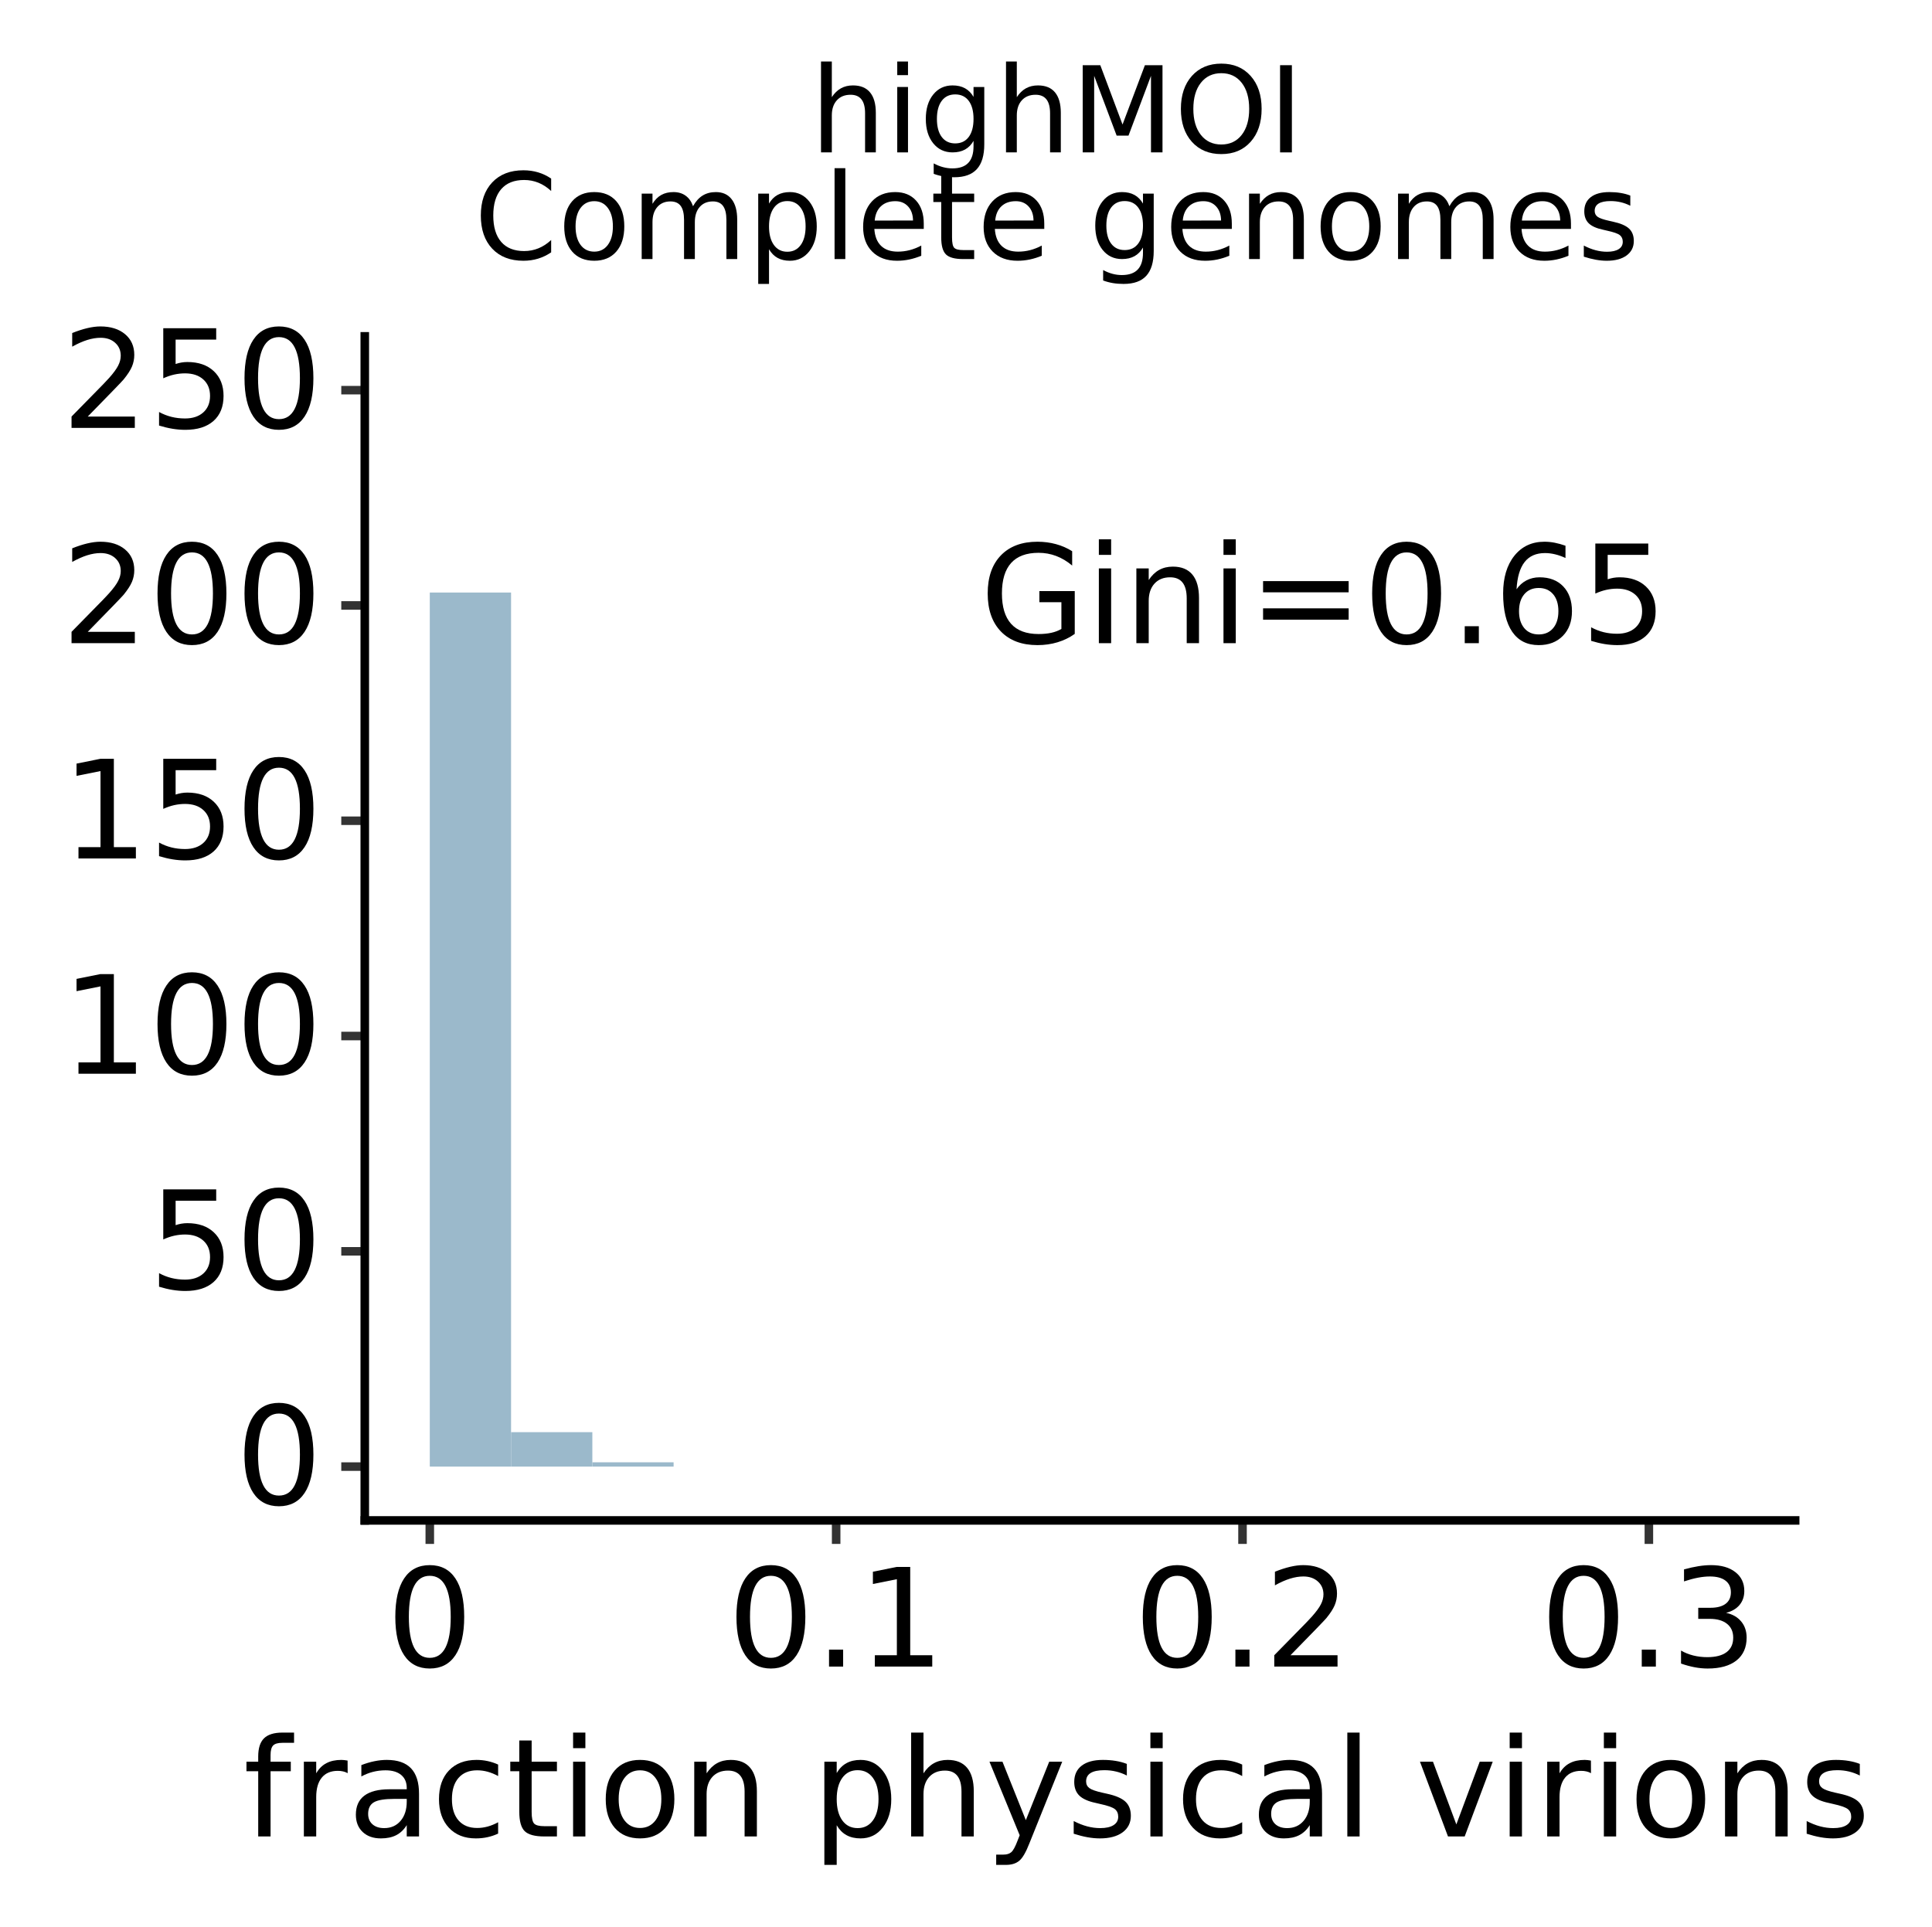
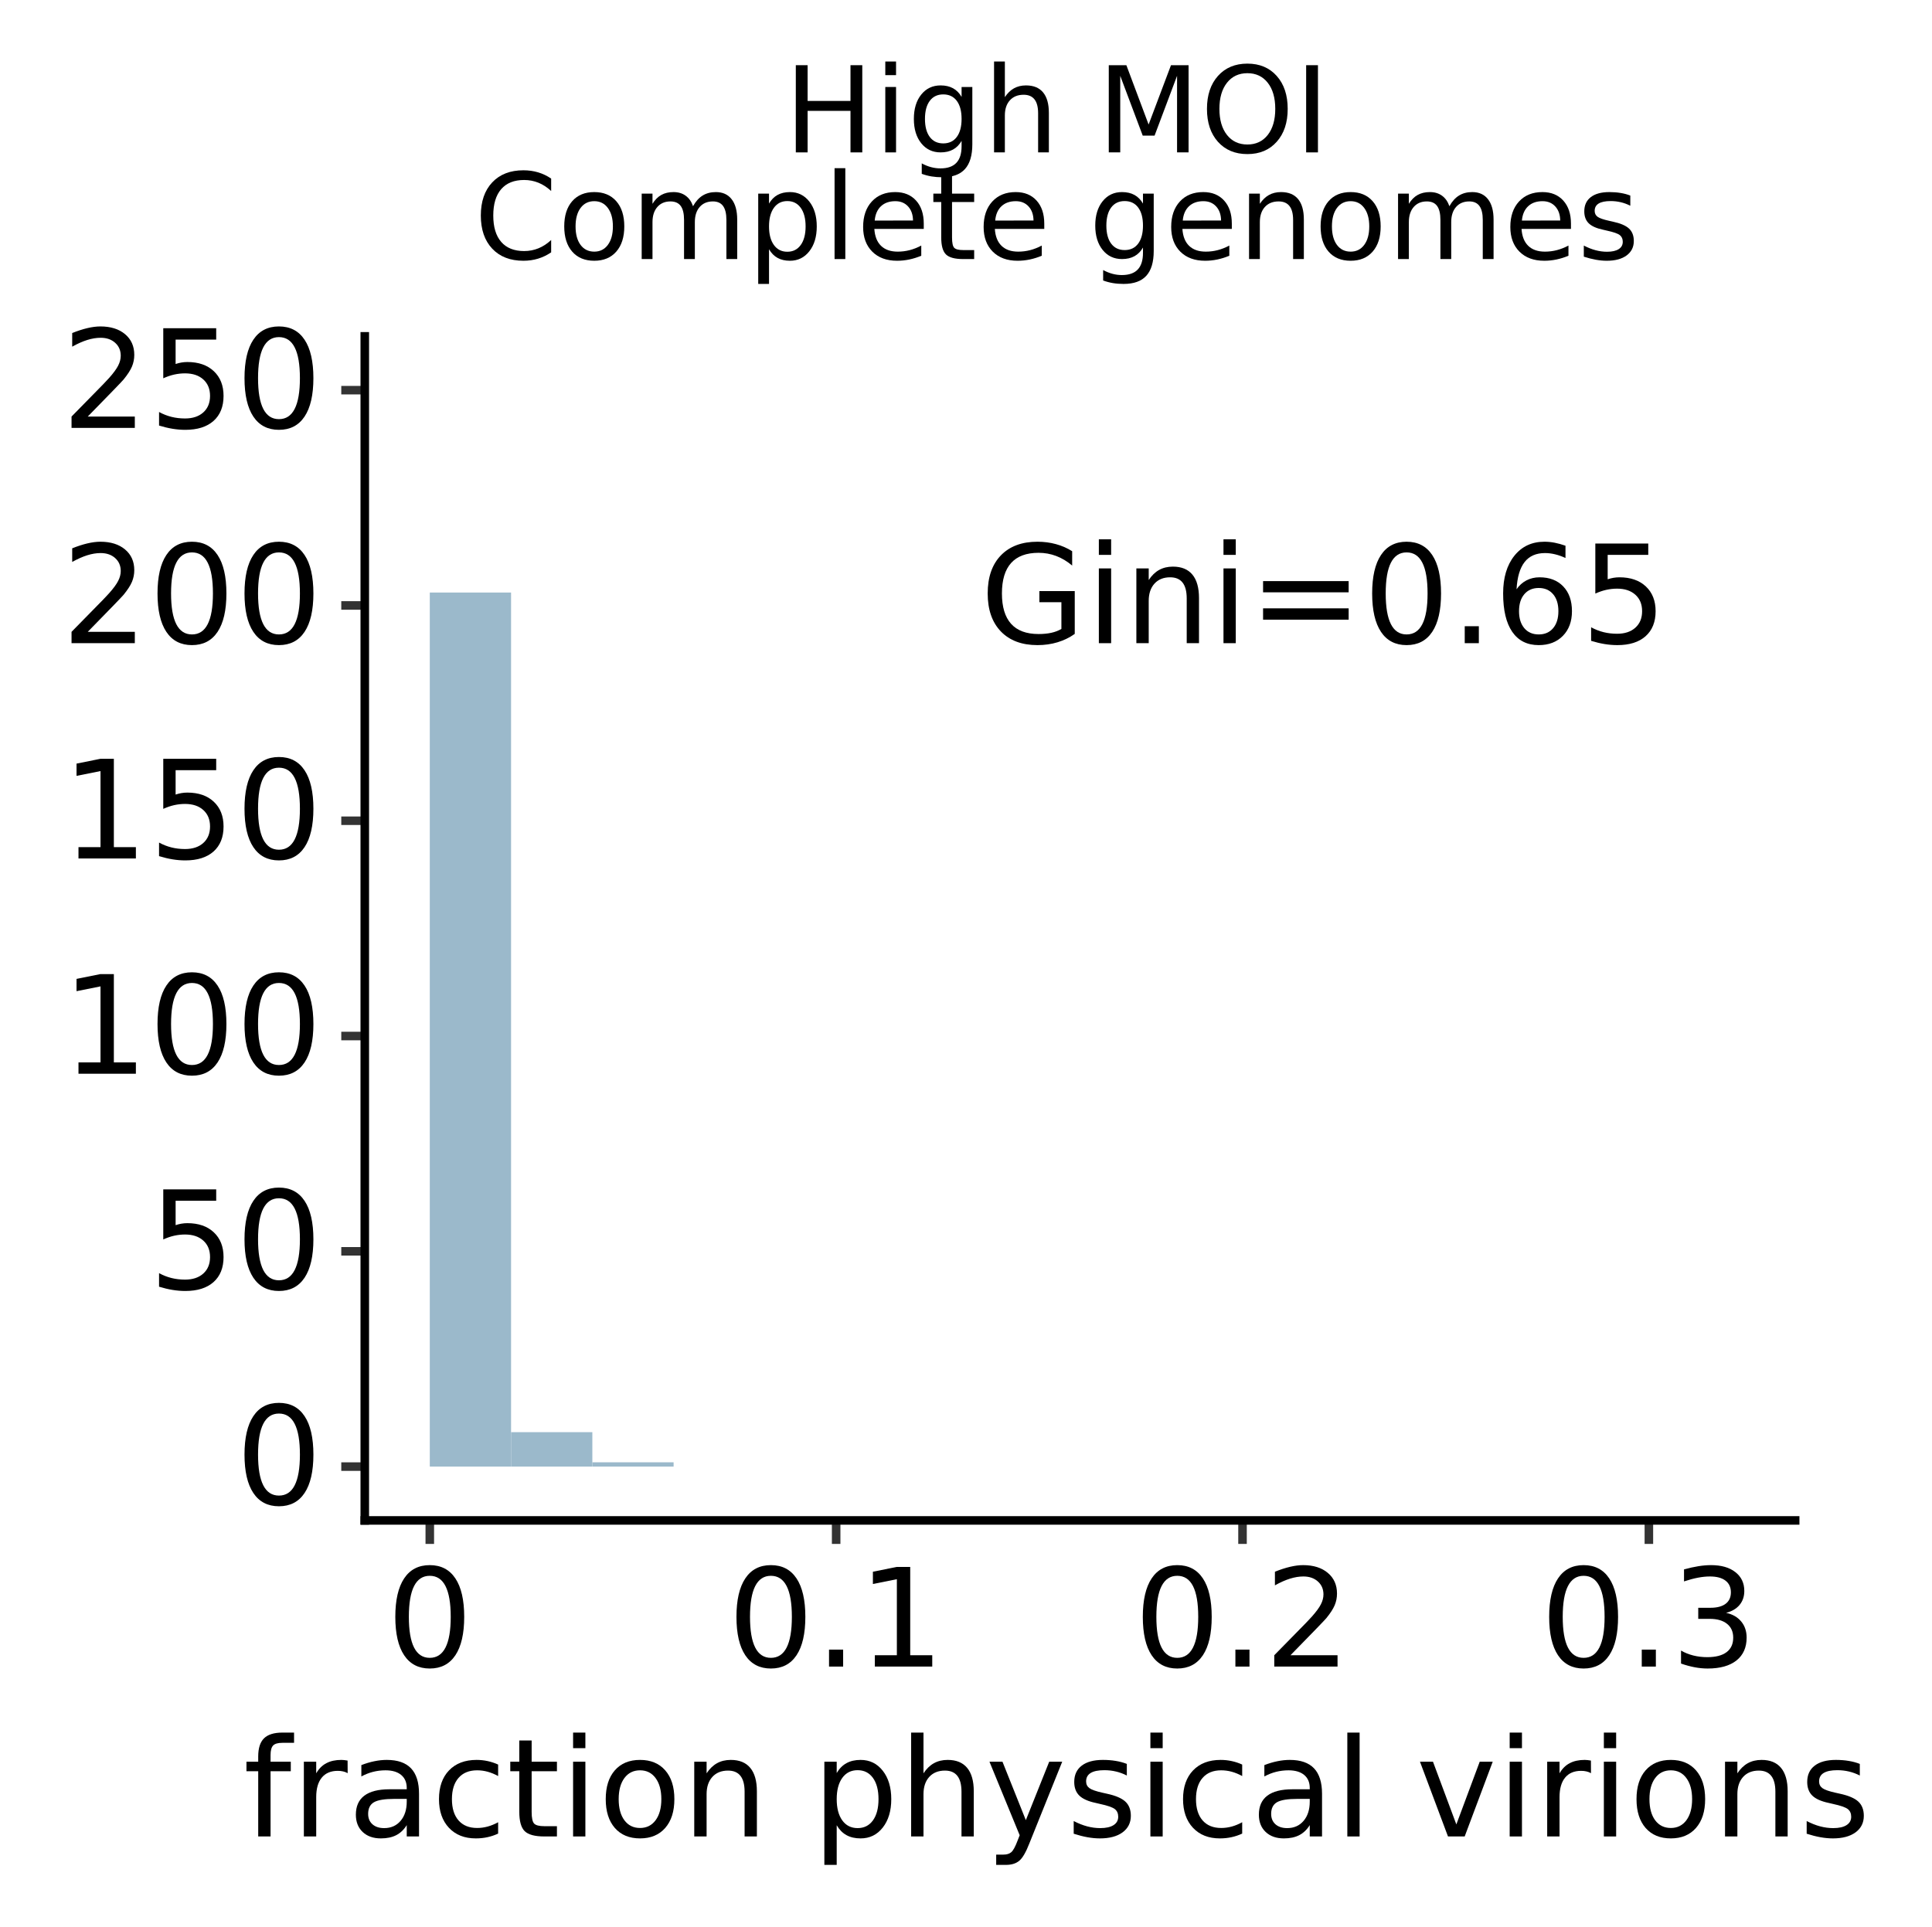
<svg xmlns="http://www.w3.org/2000/svg" xmlns:xlink="http://www.w3.org/1999/xlink" width="226.104pt" height="225.49pt" viewBox="0 0 226.104 225.49" version="1.1">
  <defs>
    <style type="text/css">*{stroke-linejoin: round; stroke-linecap: butt}</style>
  </defs>
  <g id="figure_1">
    <g id="patch_1">
      <path d="M 0 225.49  L 226.104 225.49  L 226.104 0  L 0 0  z " style="fill: #ffffff; stroke: #ffffff; stroke-linejoin: miter" />
    </g>
    <g id="axes_1">
      <g id="patch_2">
        <path d="M 42.69 177.97  L 210.09 177.97  L 210.09 39.37  L 42.69 39.37  z " style="fill: #ffffff" />
      </g>
      <g id="matplotlib.axis_1">
        <g id="xtick_1">
          <g id="line2d_1">
            <path d="M 50.299 177.97  " style="fill: none; stroke: #000000; stroke-width: 1.5" />
            <defs>
-               <path id="m8ac680bd40" d="M 0 0  L 0 2.75  " style="stroke: #333333" />
+               <path id="mf8180da8e9" d="M 0 0  L 0 2.75  " style="stroke: #333333" />
            </defs>
            <g>
-               <use xlink:href="#m8ac680bd40" x="50.299" y="177.97" style="stroke: #333333" />
+               <use xlink:href="#mf8180da8e9" x="50.299" y="177.97" style="stroke: #333333" />
            </g>
          </g>
          <g id="text_1">
            <g transform="translate(45.20909 195.0779)scale(0.16 -0.16)">
              <defs>
                <path id="DejaVuSans-30" d="M 2034 4250  Q 1547 4250 1301 3770  Q 1056 3291 1056 2328  Q 1056 1369 1301 889  Q 1547 409 2034 409  Q 2525 409 2770 889  Q 3016 1369 3016 2328  Q 3016 3291 2770 3770  Q 2525 4250 2034 4250  z M 2034 4750  Q 2819 4750 3233 4129  Q 3647 3509 3647 2328  Q 3647 1150 3233 529  Q 2819 -91 2034 -91  Q 1250 -91 836 529  Q 422 1150 422 2328  Q 422 3509 836 4129  Q 1250 4750 2034 4750  z " transform="scale(0.015625)" />
              </defs>
              <use xlink:href="#DejaVuSans-30" />
            </g>
          </g>
        </g>
        <g id="xtick_2">
          <g id="line2d_2">
            <path d="M 97.856 177.97  " style="fill: none; stroke: #000000; stroke-width: 1.5" />
            <g>
-               <use xlink:href="#m8ac680bd40" x="97.856" y="177.97" style="stroke: #333333" />
+               <use xlink:href="#mf8180da8e9" x="97.856" y="177.97" style="stroke: #333333" />
            </g>
          </g>
          <g id="text_2">
            <g transform="translate(85.13341 195.0779)scale(0.16 -0.16)">
              <defs>
                <path id="DejaVuSans-2e" d="M 684 794  L 1344 794  L 1344 0  L 684 0  L 684 794  z " transform="scale(0.015625)" />
                <path id="DejaVuSans-31" d="M 794 531  L 1825 531  L 1825 4091  L 703 3866  L 703 4441  L 1819 4666  L 2450 4666  L 2450 531  L 3481 531  L 3481 0  L 794 0  L 794 531  z " transform="scale(0.015625)" />
              </defs>
              <use xlink:href="#DejaVuSans-30" />
              <use xlink:href="#DejaVuSans-2e" x="63.623" />
              <use xlink:href="#DejaVuSans-31" x="95.41" />
            </g>
          </g>
        </g>
        <g id="xtick_3">
          <g id="line2d_3">
            <path d="M 145.413 177.97  " style="fill: none; stroke: #000000; stroke-width: 1.5" />
            <g>
-               <use xlink:href="#m8ac680bd40" x="145.413" y="177.97" style="stroke: #333333" />
+               <use xlink:href="#mf8180da8e9" x="145.413" y="177.97" style="stroke: #333333" />
            </g>
          </g>
          <g id="text_3">
            <g transform="translate(132.6902 195.0779)scale(0.16 -0.16)">
              <defs>
                <path id="DejaVuSans-32" d="M 1228 531  L 3431 531  L 3431 0  L 469 0  L 469 531  Q 828 903 1448 1529  Q 2069 2156 2228 2338  Q 2531 2678 2651 2914  Q 2772 3150 2772 3378  Q 2772 3750 2511 3984  Q 2250 4219 1831 4219  Q 1534 4219 1204 4116  Q 875 4013 500 3803  L 500 4441  Q 881 4594 1212 4672  Q 1544 4750 1819 4750  Q 2544 4750 2975 4387  Q 3406 4025 3406 3419  Q 3406 3131 3298 2873  Q 3191 2616 2906 2266  Q 2828 2175 2409 1742  Q 1991 1309 1228 531  z " transform="scale(0.015625)" />
              </defs>
              <use xlink:href="#DejaVuSans-30" />
              <use xlink:href="#DejaVuSans-2e" x="63.623" />
              <use xlink:href="#DejaVuSans-32" x="95.41" />
            </g>
          </g>
        </g>
        <g id="xtick_4">
          <g id="line2d_4">
            <path d="M 192.97 177.97  " style="fill: none; stroke: #000000; stroke-width: 1.5" />
            <g>
-               <use xlink:href="#m8ac680bd40" x="192.97" y="177.97" style="stroke: #333333" />
+               <use xlink:href="#mf8180da8e9" x="192.97" y="177.97" style="stroke: #333333" />
            </g>
          </g>
          <g id="text_4">
            <g transform="translate(180.247 195.0779)scale(0.16 -0.16)">
              <defs>
                <path id="DejaVuSans-33" d="M 2597 2516  Q 3050 2419 3304 2112  Q 3559 1806 3559 1356  Q 3559 666 3084 287  Q 2609 -91 1734 -91  Q 1441 -91 1130 -33  Q 819 25 488 141  L 488 750  Q 750 597 1062 519  Q 1375 441 1716 441  Q 2309 441 2620 675  Q 2931 909 2931 1356  Q 2931 1769 2642 2001  Q 2353 2234 1838 2234  L 1294 2234  L 1294 2753  L 1863 2753  Q 2328 2753 2575 2939  Q 2822 3125 2822 3475  Q 2822 3834 2567 4026  Q 2313 4219 1838 4219  Q 1578 4219 1281 4162  Q 984 4106 628 3988  L 628 4550  Q 988 4650 1302 4700  Q 1616 4750 1894 4750  Q 2613 4750 3031 4423  Q 3450 4097 3450 3541  Q 3450 3153 3228 2886  Q 3006 2619 2597 2516  z " transform="scale(0.015625)" />
              </defs>
              <use xlink:href="#DejaVuSans-30" />
              <use xlink:href="#DejaVuSans-2e" x="63.623" />
              <use xlink:href="#DejaVuSans-33" x="95.41" />
            </g>
          </g>
        </g>
        <g id="xtick_5" />
        <g id="xtick_6" />
        <g id="xtick_7" />
        <g id="text_5">
          <g transform="translate(28.47625 214.9629)scale(0.16 -0.16)">
            <defs>
              <path id="DejaVuSans-66" d="M 2375 4863  L 2375 4384  L 1825 4384  Q 1516 4384 1395 4259  Q 1275 4134 1275 3809  L 1275 3500  L 2222 3500  L 2222 3053  L 1275 3053  L 1275 0  L 697 0  L 697 3053  L 147 3053  L 147 3500  L 697 3500  L 697 3744  Q 697 4328 969 4595  Q 1241 4863 1831 4863  L 2375 4863  z " transform="scale(0.015625)" />
              <path id="DejaVuSans-72" d="M 2631 2963  Q 2534 3019 2420 3045  Q 2306 3072 2169 3072  Q 1681 3072 1420 2755  Q 1159 2438 1159 1844  L 1159 0  L 581 0  L 581 3500  L 1159 3500  L 1159 2956  Q 1341 3275 1631 3429  Q 1922 3584 2338 3584  Q 2397 3584 2469 3576  Q 2541 3569 2628 3553  L 2631 2963  z " transform="scale(0.015625)" />
              <path id="DejaVuSans-61" d="M 2194 1759  Q 1497 1759 1228 1600  Q 959 1441 959 1056  Q 959 750 1161 570  Q 1363 391 1709 391  Q 2188 391 2477 730  Q 2766 1069 2766 1631  L 2766 1759  L 2194 1759  z M 3341 1997  L 3341 0  L 2766 0  L 2766 531  Q 2569 213 2275 61  Q 1981 -91 1556 -91  Q 1019 -91 701 211  Q 384 513 384 1019  Q 384 1609 779 1909  Q 1175 2209 1959 2209  L 2766 2209  L 2766 2266  Q 2766 2663 2505 2880  Q 2244 3097 1772 3097  Q 1472 3097 1187 3025  Q 903 2953 641 2809  L 641 3341  Q 956 3463 1253 3523  Q 1550 3584 1831 3584  Q 2591 3584 2966 3190  Q 3341 2797 3341 1997  z " transform="scale(0.015625)" />
              <path id="DejaVuSans-63" d="M 3122 3366  L 3122 2828  Q 2878 2963 2633 3030  Q 2388 3097 2138 3097  Q 1578 3097 1268 2742  Q 959 2388 959 1747  Q 959 1106 1268 751  Q 1578 397 2138 397  Q 2388 397 2633 464  Q 2878 531 3122 666  L 3122 134  Q 2881 22 2623 -34  Q 2366 -91 2075 -91  Q 1284 -91 818 406  Q 353 903 353 1747  Q 353 2603 823 3093  Q 1294 3584 2113 3584  Q 2378 3584 2631 3529  Q 2884 3475 3122 3366  z " transform="scale(0.015625)" />
              <path id="DejaVuSans-74" d="M 1172 4494  L 1172 3500  L 2356 3500  L 2356 3053  L 1172 3053  L 1172 1153  Q 1172 725 1289 603  Q 1406 481 1766 481  L 2356 481  L 2356 0  L 1766 0  Q 1100 0 847 248  Q 594 497 594 1153  L 594 3053  L 172 3053  L 172 3500  L 594 3500  L 594 4494  L 1172 4494  z " transform="scale(0.015625)" />
              <path id="DejaVuSans-69" d="M 603 3500  L 1178 3500  L 1178 0  L 603 0  L 603 3500  z M 603 4863  L 1178 4863  L 1178 4134  L 603 4134  L 603 4863  z " transform="scale(0.015625)" />
              <path id="DejaVuSans-6f" d="M 1959 3097  Q 1497 3097 1228 2736  Q 959 2375 959 1747  Q 959 1119 1226 758  Q 1494 397 1959 397  Q 2419 397 2687 759  Q 2956 1122 2956 1747  Q 2956 2369 2687 2733  Q 2419 3097 1959 3097  z M 1959 3584  Q 2709 3584 3137 3096  Q 3566 2609 3566 1747  Q 3566 888 3137 398  Q 2709 -91 1959 -91  Q 1206 -91 779 398  Q 353 888 353 1747  Q 353 2609 779 3096  Q 1206 3584 1959 3584  z " transform="scale(0.015625)" />
              <path id="DejaVuSans-6e" d="M 3513 2113  L 3513 0  L 2938 0  L 2938 2094  Q 2938 2591 2744 2837  Q 2550 3084 2163 3084  Q 1697 3084 1428 2787  Q 1159 2491 1159 1978  L 1159 0  L 581 0  L 581 3500  L 1159 3500  L 1159 2956  Q 1366 3272 1645 3428  Q 1925 3584 2291 3584  Q 2894 3584 3203 3211  Q 3513 2838 3513 2113  z " transform="scale(0.015625)" />
              <path id="DejaVuSans-20" transform="scale(0.015625)" />
              <path id="DejaVuSans-70" d="M 1159 525  L 1159 -1331  L 581 -1331  L 581 3500  L 1159 3500  L 1159 2969  Q 1341 3281 1617 3432  Q 1894 3584 2278 3584  Q 2916 3584 3314 3078  Q 3713 2572 3713 1747  Q 3713 922 3314 415  Q 2916 -91 2278 -91  Q 1894 -91 1617 61  Q 1341 213 1159 525  z M 3116 1747  Q 3116 2381 2855 2742  Q 2594 3103 2138 3103  Q 1681 3103 1420 2742  Q 1159 2381 1159 1747  Q 1159 1113 1420 752  Q 1681 391 2138 391  Q 2594 391 2855 752  Q 3116 1113 3116 1747  z " transform="scale(0.015625)" />
              <path id="DejaVuSans-68" d="M 3513 2113  L 3513 0  L 2938 0  L 2938 2094  Q 2938 2591 2744 2837  Q 2550 3084 2163 3084  Q 1697 3084 1428 2787  Q 1159 2491 1159 1978  L 1159 0  L 581 0  L 581 4863  L 1159 4863  L 1159 2956  Q 1366 3272 1645 3428  Q 1925 3584 2291 3584  Q 2894 3584 3203 3211  Q 3513 2838 3513 2113  z " transform="scale(0.015625)" />
              <path id="DejaVuSans-79" d="M 2059 -325  Q 1816 -950 1584 -1140  Q 1353 -1331 966 -1331  L 506 -1331  L 506 -850  L 844 -850  Q 1081 -850 1212 -737  Q 1344 -625 1503 -206  L 1606 56  L 191 3500  L 800 3500  L 1894 763  L 2988 3500  L 3597 3500  L 2059 -325  z " transform="scale(0.015625)" />
              <path id="DejaVuSans-73" d="M 2834 3397  L 2834 2853  Q 2591 2978 2328 3040  Q 2066 3103 1784 3103  Q 1356 3103 1142 2972  Q 928 2841 928 2578  Q 928 2378 1081 2264  Q 1234 2150 1697 2047  L 1894 2003  Q 2506 1872 2764 1633  Q 3022 1394 3022 966  Q 3022 478 2636 193  Q 2250 -91 1575 -91  Q 1294 -91 989 -36  Q 684 19 347 128  L 347 722  Q 666 556 975 473  Q 1284 391 1588 391  Q 1994 391 2212 530  Q 2431 669 2431 922  Q 2431 1156 2273 1281  Q 2116 1406 1581 1522  L 1381 1569  Q 847 1681 609 1914  Q 372 2147 372 2553  Q 372 3047 722 3315  Q 1072 3584 1716 3584  Q 2034 3584 2315 3537  Q 2597 3491 2834 3397  z " transform="scale(0.015625)" />
              <path id="DejaVuSans-6c" d="M 603 4863  L 1178 4863  L 1178 0  L 603 0  L 603 4863  z " transform="scale(0.015625)" />
              <path id="DejaVuSans-76" d="M 191 3500  L 800 3500  L 1894 563  L 2988 3500  L 3597 3500  L 2284 0  L 1503 0  L 191 3500  z " transform="scale(0.015625)" />
            </defs>
            <use xlink:href="#DejaVuSans-66" />
            <use xlink:href="#DejaVuSans-72" x="35.205" />
            <use xlink:href="#DejaVuSans-61" x="76.318" />
            <use xlink:href="#DejaVuSans-63" x="137.598" />
            <use xlink:href="#DejaVuSans-74" x="192.578" />
            <use xlink:href="#DejaVuSans-69" x="231.787" />
            <use xlink:href="#DejaVuSans-6f" x="259.57" />
            <use xlink:href="#DejaVuSans-6e" x="320.752" />
            <use xlink:href="#DejaVuSans-20" x="384.131" />
            <use xlink:href="#DejaVuSans-70" x="415.918" />
            <use xlink:href="#DejaVuSans-68" x="479.395" />
            <use xlink:href="#DejaVuSans-79" x="542.773" />
            <use xlink:href="#DejaVuSans-73" x="601.953" />
            <use xlink:href="#DejaVuSans-69" x="654.053" />
            <use xlink:href="#DejaVuSans-63" x="681.836" />
            <use xlink:href="#DejaVuSans-61" x="736.816" />
            <use xlink:href="#DejaVuSans-6c" x="798.096" />
            <use xlink:href="#DejaVuSans-20" x="825.879" />
            <use xlink:href="#DejaVuSans-76" x="857.666" />
            <use xlink:href="#DejaVuSans-69" x="916.846" />
            <use xlink:href="#DejaVuSans-72" x="944.629" />
            <use xlink:href="#DejaVuSans-69" x="985.742" />
            <use xlink:href="#DejaVuSans-6f" x="1013.525" />
            <use xlink:href="#DejaVuSans-6e" x="1074.707" />
            <use xlink:href="#DejaVuSans-73" x="1138.086" />
          </g>
        </g>
      </g>
      <g id="matplotlib.axis_2">
        <g id="ytick_1">
          <g id="line2d_5">
            <path d="M 42.69 171.67  " style="fill: none; stroke: #000000; stroke-width: 1.5" />
            <defs>
-               <path id="mefec179465" d="M 0 0  L -2.75 0  " style="stroke: #333333" />
+               <path id="m776eead709" d="M 0 0  L -2.75 0  " style="stroke: #333333" />
            </defs>
            <g>
-               <use xlink:href="#mefec179465" x="42.69" y="171.67" style="stroke: #333333" />
+               <use xlink:href="#m776eead709" x="42.69" y="171.67" style="stroke: #333333" />
            </g>
          </g>
          <g id="text_6">
            <g transform="translate(27.56 176.0854)scale(0.16 -0.16)">
              <use xlink:href="#DejaVuSans-30" />
            </g>
          </g>
        </g>
        <g id="ytick_2">
          <g id="line2d_6">
            <path d="M 42.69 146.47  " style="fill: none; stroke: #000000; stroke-width: 1.5" />
            <g>
-               <use xlink:href="#mefec179465" x="42.69" y="146.47" style="stroke: #333333" />
+               <use xlink:href="#m776eead709" x="42.69" y="146.47" style="stroke: #333333" />
            </g>
          </g>
          <g id="text_7">
            <g transform="translate(17.38 150.8854)scale(0.16 -0.16)">
              <defs>
                <path id="DejaVuSans-35" d="M 691 4666  L 3169 4666  L 3169 4134  L 1269 4134  L 1269 2991  Q 1406 3038 1543 3061  Q 1681 3084 1819 3084  Q 2600 3084 3056 2656  Q 3513 2228 3513 1497  Q 3513 744 3044 326  Q 2575 -91 1722 -91  Q 1428 -91 1123 -41  Q 819 9 494 109  L 494 744  Q 775 591 1075 516  Q 1375 441 1709 441  Q 2250 441 2565 725  Q 2881 1009 2881 1497  Q 2881 1984 2565 2268  Q 2250 2553 1709 2553  Q 1456 2553 1204 2497  Q 953 2441 691 2322  L 691 4666  z " transform="scale(0.015625)" />
              </defs>
              <use xlink:href="#DejaVuSans-35" />
              <use xlink:href="#DejaVuSans-30" x="63.623" />
            </g>
          </g>
        </g>
        <g id="ytick_3">
          <g id="line2d_7">
            <path d="M 42.69 121.27  " style="fill: none; stroke: #000000; stroke-width: 1.5" />
            <g>
-               <use xlink:href="#mefec179465" x="42.69" y="121.27" style="stroke: #333333" />
+               <use xlink:href="#m776eead709" x="42.69" y="121.27" style="stroke: #333333" />
            </g>
          </g>
          <g id="text_8">
            <g transform="translate(7.2 125.6854)scale(0.16 -0.16)">
              <use xlink:href="#DejaVuSans-31" />
              <use xlink:href="#DejaVuSans-30" x="63.623" />
              <use xlink:href="#DejaVuSans-30" x="127.246" />
            </g>
          </g>
        </g>
        <g id="ytick_4">
          <g id="line2d_8">
            <path d="M 42.69 96.07  " style="fill: none; stroke: #000000; stroke-width: 1.5" />
            <g>
-               <use xlink:href="#mefec179465" x="42.69" y="96.07" style="stroke: #333333" />
+               <use xlink:href="#m776eead709" x="42.69" y="96.07" style="stroke: #333333" />
            </g>
          </g>
          <g id="text_9">
            <g transform="translate(7.2 100.4854)scale(0.16 -0.16)">
              <use xlink:href="#DejaVuSans-31" />
              <use xlink:href="#DejaVuSans-35" x="63.623" />
              <use xlink:href="#DejaVuSans-30" x="127.246" />
            </g>
          </g>
        </g>
        <g id="ytick_5">
          <g id="line2d_9">
            <path d="M 42.69 70.87  " style="fill: none; stroke: #000000; stroke-width: 1.5" />
            <g>
-               <use xlink:href="#mefec179465" x="42.69" y="70.87" style="stroke: #333333" />
+               <use xlink:href="#m776eead709" x="42.69" y="70.87" style="stroke: #333333" />
            </g>
          </g>
          <g id="text_10">
            <g transform="translate(7.2 75.28541)scale(0.16 -0.16)">
              <use xlink:href="#DejaVuSans-32" />
              <use xlink:href="#DejaVuSans-30" x="63.623" />
              <use xlink:href="#DejaVuSans-30" x="127.246" />
            </g>
          </g>
        </g>
        <g id="ytick_6">
          <g id="line2d_10">
            <path d="M 42.69 45.67  " style="fill: none; stroke: #000000; stroke-width: 1.5" />
            <g>
-               <use xlink:href="#mefec179465" x="42.69" y="45.67" style="stroke: #333333" />
+               <use xlink:href="#m776eead709" x="42.69" y="45.67" style="stroke: #333333" />
            </g>
          </g>
          <g id="text_11">
            <g transform="translate(7.2 50.08541)scale(0.16 -0.16)">
              <use xlink:href="#DejaVuSans-32" />
              <use xlink:href="#DejaVuSans-35" x="63.623" />
              <use xlink:href="#DejaVuSans-30" x="127.246" />
            </g>
          </g>
        </g>
        <g id="ytick_7" />
        <g id="ytick_8" />
        <g id="ytick_9" />
        <g id="ytick_10" />
        <g id="ytick_11" />
      </g>
      <g id="PolyCollection_1">
-         <path d="M 50.299 171.67  L 50.299 69.358  L 59.81 69.358  L 59.81 171.67  z " clip-path="url(#p4b446ef93d)" style="fill: #9bb9cb" />
-         <path d="M 59.81 171.67  L 59.81 167.638  L 69.322 167.638  L 69.322 171.67  z " clip-path="url(#p4b446ef93d)" style="fill: #9bb9cb" />
-         <path d="M 69.322 171.67  L 69.322 171.166  L 78.833 171.166  L 78.833 171.67  z " clip-path="url(#p4b446ef93d)" style="fill: #9bb9cb" />
-         <path d="M 78.833 171.67  L 78.833 171.67  L 88.345 171.67  L 88.345 171.67  z " clip-path="url(#p4b446ef93d)" style="fill: #9bb9cb" />
-         <path d="M 88.345 171.67  L 88.345 171.67  L 97.856 171.67  L 97.856 171.67  z " clip-path="url(#p4b446ef93d)" style="fill: #9bb9cb" />
-         <path d="M 97.856 171.67  L 97.856 171.67  L 107.367 171.67  L 107.367 171.67  z " clip-path="url(#p4b446ef93d)" style="fill: #9bb9cb" />
-         <path d="M 107.367 171.67  L 107.367 171.67  L 116.879 171.67  L 116.879 171.67  z " clip-path="url(#p4b446ef93d)" style="fill: #9bb9cb" />
-         <path d="M 116.879 171.67  L 116.879 171.67  L 126.39 171.67  L 126.39 171.67  z " clip-path="url(#p4b446ef93d)" style="fill: #9bb9cb" />
-         <path d="M 126.39 171.67  L 126.39 171.67  L 135.901 171.67  L 135.901 171.67  z " clip-path="url(#p4b446ef93d)" style="fill: #9bb9cb" />
-         <path d="M 135.901 171.67  L 135.901 171.67  L 145.413 171.67  L 145.413 171.67  z " clip-path="url(#p4b446ef93d)" style="fill: #9bb9cb" />
-         <path d="M 145.413 171.67  L 145.413 171.67  L 154.924 171.67  L 154.924 171.67  z " clip-path="url(#p4b446ef93d)" style="fill: #9bb9cb" />
-         <path d="M 154.924 171.67  L 154.924 171.67  L 164.435 171.67  L 164.435 171.67  z " clip-path="url(#p4b446ef93d)" style="fill: #9bb9cb" />
-         <path d="M 164.435 171.67  L 164.435 171.67  L 173.947 171.67  L 173.947 171.67  z " clip-path="url(#p4b446ef93d)" style="fill: #9bb9cb" />
-         <path d="M 173.947 171.67  L 173.947 171.67  L 183.458 171.67  L 183.458 171.67  z " clip-path="url(#p4b446ef93d)" style="fill: #9bb9cb" />
-         <path d="M 183.458 171.67  L 183.458 171.67  L 192.97 171.67  L 192.97 171.67  z " clip-path="url(#p4b446ef93d)" style="fill: #9bb9cb" />
-         <path d="M 192.97 171.67  L 192.97 171.67  L 202.481 171.67  L 202.481 171.67  z " clip-path="url(#p4b446ef93d)" style="fill: #9bb9cb" />
+         <path d="M 50.299 171.67  L 50.299 69.358  L 59.81 69.358  L 59.81 171.67  z " clip-path="url(#p4d25a0f59a)" style="fill: #9bb9cb" />
+         <path d="M 59.81 171.67  L 59.81 167.638  L 69.322 167.638  L 69.322 171.67  z " clip-path="url(#p4d25a0f59a)" style="fill: #9bb9cb" />
+         <path d="M 69.322 171.67  L 69.322 171.166  L 78.833 171.166  L 78.833 171.67  z " clip-path="url(#p4d25a0f59a)" style="fill: #9bb9cb" />
+         <path d="M 78.833 171.67  L 78.833 171.67  L 88.345 171.67  L 88.345 171.67  z " clip-path="url(#p4d25a0f59a)" style="fill: #9bb9cb" />
+         <path d="M 88.345 171.67  L 88.345 171.67  L 97.856 171.67  L 97.856 171.67  z " clip-path="url(#p4d25a0f59a)" style="fill: #9bb9cb" />
+         <path d="M 97.856 171.67  L 97.856 171.67  L 107.367 171.67  L 107.367 171.67  z " clip-path="url(#p4d25a0f59a)" style="fill: #9bb9cb" />
+         <path d="M 107.367 171.67  L 107.367 171.67  L 116.879 171.67  L 116.879 171.67  z " clip-path="url(#p4d25a0f59a)" style="fill: #9bb9cb" />
+         <path d="M 116.879 171.67  L 116.879 171.67  L 126.39 171.67  L 126.39 171.67  z " clip-path="url(#p4d25a0f59a)" style="fill: #9bb9cb" />
+         <path d="M 126.39 171.67  L 126.39 171.67  L 135.901 171.67  L 135.901 171.67  z " clip-path="url(#p4d25a0f59a)" style="fill: #9bb9cb" />
+         <path d="M 135.901 171.67  L 135.901 171.67  L 145.413 171.67  L 145.413 171.67  z " clip-path="url(#p4d25a0f59a)" style="fill: #9bb9cb" />
+         <path d="M 145.413 171.67  L 145.413 171.67  L 154.924 171.67  L 154.924 171.67  z " clip-path="url(#p4d25a0f59a)" style="fill: #9bb9cb" />
+         <path d="M 154.924 171.67  L 154.924 171.67  L 164.435 171.67  L 164.435 171.67  z " clip-path="url(#p4d25a0f59a)" style="fill: #9bb9cb" />
+         <path d="M 164.435 171.67  L 164.435 171.67  L 173.947 171.67  L 173.947 171.67  z " clip-path="url(#p4d25a0f59a)" style="fill: #9bb9cb" />
+         <path d="M 173.947 171.67  L 173.947 171.67  L 183.458 171.67  L 183.458 171.67  z " clip-path="url(#p4d25a0f59a)" style="fill: #9bb9cb" />
+         <path d="M 183.458 171.67  L 183.458 171.67  L 192.97 171.67  L 192.97 171.67  z " clip-path="url(#p4d25a0f59a)" style="fill: #9bb9cb" />
+         <path d="M 192.97 171.67  L 192.97 171.67  L 202.481 171.67  L 202.481 171.67  z " clip-path="url(#p4d25a0f59a)" style="fill: #9bb9cb" />
      </g>
      <g id="text_12">
-         <g clip-path="url(#p4b446ef93d)">
+         <g clip-path="url(#p4d25a0f59a)">
          <g transform="translate(114.6941 75.28541)scale(0.16 -0.16)">
            <defs>
              <path id="DejaVuSans-47" d="M 3809 666  L 3809 1919  L 2778 1919  L 2778 2438  L 4434 2438  L 4434 434  Q 4069 175 3628 42  Q 3188 -91 2688 -91  Q 1594 -91 976 548  Q 359 1188 359 2328  Q 359 3472 976 4111  Q 1594 4750 2688 4750  Q 3144 4750 3555 4637  Q 3966 4525 4313 4306  L 4313 3634  Q 3963 3931 3569 4081  Q 3175 4231 2741 4231  Q 1884 4231 1454 3753  Q 1025 3275 1025 2328  Q 1025 1384 1454 906  Q 1884 428 2741 428  Q 3075 428 3337 486  Q 3600 544 3809 666  z " transform="scale(0.015625)" />
              <path id="DejaVuSans-3d" d="M 678 2906  L 4684 2906  L 4684 2381  L 678 2381  L 678 2906  z M 678 1631  L 4684 1631  L 4684 1100  L 678 1100  L 678 1631  z " transform="scale(0.015625)" />
              <path id="DejaVuSans-36" d="M 2113 2584  Q 1688 2584 1439 2293  Q 1191 2003 1191 1497  Q 1191 994 1439 701  Q 1688 409 2113 409  Q 2538 409 2786 701  Q 3034 994 3034 1497  Q 3034 2003 2786 2293  Q 2538 2584 2113 2584  z M 3366 4563  L 3366 3988  Q 3128 4100 2886 4159  Q 2644 4219 2406 4219  Q 1781 4219 1451 3797  Q 1122 3375 1075 2522  Q 1259 2794 1537 2939  Q 1816 3084 2150 3084  Q 2853 3084 3261 2657  Q 3669 2231 3669 1497  Q 3669 778 3244 343  Q 2819 -91 2113 -91  Q 1303 -91 875 529  Q 447 1150 447 2328  Q 447 3434 972 4092  Q 1497 4750 2381 4750  Q 2619 4750 2861 4703  Q 3103 4656 3366 4563  z " transform="scale(0.015625)" />
            </defs>
            <use xlink:href="#DejaVuSans-47" />
            <use xlink:href="#DejaVuSans-69" x="77.49" />
            <use xlink:href="#DejaVuSans-6e" x="105.273" />
            <use xlink:href="#DejaVuSans-69" x="168.652" />
            <use xlink:href="#DejaVuSans-3d" x="196.436" />
            <use xlink:href="#DejaVuSans-30" x="280.225" />
            <use xlink:href="#DejaVuSans-2e" x="343.848" />
            <use xlink:href="#DejaVuSans-36" x="375.635" />
            <use xlink:href="#DejaVuSans-35" x="439.258" />
          </g>
        </g>
      </g>
      <g id="patch_3">
        <path d="M 42.69 177.97  L 42.69 39.37  " style="fill: none; stroke: #000000; stroke-linejoin: miter; stroke-linecap: square" />
      </g>
      <g id="patch_4">
        <path d="M 42.69 177.97  L 210.09 177.97  " style="fill: none; stroke: #000000; stroke-linejoin: miter; stroke-linecap: square" />
      </g>
    </g>
    <g id="text_13">
-       <g transform="translate(94.81391 17.83781)scale(0.14 -0.14)">
+       <g transform="translate(91.76125 17.83781)scale(0.14 -0.14)">
        <defs>
+           <path id="DejaVuSans-48" d="M 628 4666  L 1259 4666  L 1259 2753  L 3553 2753  L 3553 4666  L 4184 4666  L 4184 0  L 3553 0  L 3553 2222  L 1259 2222  L 1259 0  L 628 0  L 628 4666  z " transform="scale(0.015625)" />
          <path id="DejaVuSans-67" d="M 2906 1791  Q 2906 2416 2648 2759  Q 2391 3103 1925 3103  Q 1463 3103 1205 2759  Q 947 2416 947 1791  Q 947 1169 1205 825  Q 1463 481 1925 481  Q 2391 481 2648 825  Q 2906 1169 2906 1791  z M 3481 434  Q 3481 -459 3084 -895  Q 2688 -1331 1869 -1331  Q 1566 -1331 1297 -1286  Q 1028 -1241 775 -1147  L 775 -588  Q 1028 -725 1275 -790  Q 1522 -856 1778 -856  Q 2344 -856 2625 -561  Q 2906 -266 2906 331  L 2906 616  Q 2728 306 2450 153  Q 2172 0 1784 0  Q 1141 0 747 490  Q 353 981 353 1791  Q 353 2603 747 3093  Q 1141 3584 1784 3584  Q 2172 3584 2450 3431  Q 2728 3278 2906 2969  L 2906 3500  L 3481 3500  L 3481 434  z " transform="scale(0.015625)" />
          <path id="DejaVuSans-4d" d="M 628 4666  L 1569 4666  L 2759 1491  L 3956 4666  L 4897 4666  L 4897 0  L 4281 0  L 4281 4097  L 3078 897  L 2444 897  L 1241 4097  L 1241 0  L 628 0  L 628 4666  z " transform="scale(0.015625)" />
          <path id="DejaVuSans-4f" d="M 2522 4238  Q 1834 4238 1429 3725  Q 1025 3213 1025 2328  Q 1025 1447 1429 934  Q 1834 422 2522 422  Q 3209 422 3611 934  Q 4013 1447 4013 2328  Q 4013 3213 3611 3725  Q 3209 4238 2522 4238  z M 2522 4750  Q 3503 4750 4090 4092  Q 4678 3434 4678 2328  Q 4678 1225 4090 567  Q 3503 -91 2522 -91  Q 1538 -91 948 565  Q 359 1222 359 2328  Q 359 3434 948 4092  Q 1538 4750 2522 4750  z " transform="scale(0.015625)" />
          <path id="DejaVuSans-49" d="M 628 4666  L 1259 4666  L 1259 0  L 628 0  L 628 4666  z " transform="scale(0.015625)" />
        </defs>
-         <use xlink:href="#DejaVuSans-68" />
-         <use xlink:href="#DejaVuSans-69" x="63.379" />
-         <use xlink:href="#DejaVuSans-67" x="91.162" />
-         <use xlink:href="#DejaVuSans-68" x="154.639" />
-         <use xlink:href="#DejaVuSans-4d" x="218.018" />
-         <use xlink:href="#DejaVuSans-4f" x="304.297" />
-         <use xlink:href="#DejaVuSans-49" x="383.008" />
+         <use xlink:href="#DejaVuSans-48" />
+         <use xlink:href="#DejaVuSans-69" x="75.195" />
+         <use xlink:href="#DejaVuSans-67" x="102.979" />
+         <use xlink:href="#DejaVuSans-68" x="166.455" />
+         <use xlink:href="#DejaVuSans-20" x="229.834" />
+         <use xlink:href="#DejaVuSans-4d" x="261.621" />
+         <use xlink:href="#DejaVuSans-4f" x="347.9" />
+         <use xlink:href="#DejaVuSans-49" x="426.611" />
      </g>
      <g transform="translate(55.48594 30.32341)scale(0.14 -0.14)">
        <defs>
          <path id="DejaVuSans-43" d="M 4122 4306  L 4122 3641  Q 3803 3938 3442 4084  Q 3081 4231 2675 4231  Q 1875 4231 1450 3742  Q 1025 3253 1025 2328  Q 1025 1406 1450 917  Q 1875 428 2675 428  Q 3081 428 3442 575  Q 3803 722 4122 1019  L 4122 359  Q 3791 134 3420 21  Q 3050 -91 2638 -91  Q 1578 -91 968 557  Q 359 1206 359 2328  Q 359 3453 968 4101  Q 1578 4750 2638 4750  Q 3056 4750 3426 4639  Q 3797 4528 4122 4306  z " transform="scale(0.015625)" />
          <path id="DejaVuSans-6d" d="M 3328 2828  Q 3544 3216 3844 3400  Q 4144 3584 4550 3584  Q 5097 3584 5394 3201  Q 5691 2819 5691 2113  L 5691 0  L 5113 0  L 5113 2094  Q 5113 2597 4934 2840  Q 4756 3084 4391 3084  Q 3944 3084 3684 2787  Q 3425 2491 3425 1978  L 3425 0  L 2847 0  L 2847 2094  Q 2847 2600 2669 2842  Q 2491 3084 2119 3084  Q 1678 3084 1418 2786  Q 1159 2488 1159 1978  L 1159 0  L 581 0  L 581 3500  L 1159 3500  L 1159 2956  Q 1356 3278 1631 3431  Q 1906 3584 2284 3584  Q 2666 3584 2933 3390  Q 3200 3197 3328 2828  z " transform="scale(0.015625)" />
          <path id="DejaVuSans-65" d="M 3597 1894  L 3597 1613  L 953 1613  Q 991 1019 1311 708  Q 1631 397 2203 397  Q 2534 397 2845 478  Q 3156 559 3463 722  L 3463 178  Q 3153 47 2828 -22  Q 2503 -91 2169 -91  Q 1331 -91 842 396  Q 353 884 353 1716  Q 353 2575 817 3079  Q 1281 3584 2069 3584  Q 2775 3584 3186 3129  Q 3597 2675 3597 1894  z M 3022 2063  Q 3016 2534 2758 2815  Q 2500 3097 2075 3097  Q 1594 3097 1305 2825  Q 1016 2553 972 2059  L 3022 2063  z " transform="scale(0.015625)" />
        </defs>
        <use xlink:href="#DejaVuSans-43" />
        <use xlink:href="#DejaVuSans-6f" x="69.824" />
        <use xlink:href="#DejaVuSans-6d" x="131.006" />
        <use xlink:href="#DejaVuSans-70" x="228.418" />
        <use xlink:href="#DejaVuSans-6c" x="291.895" />
        <use xlink:href="#DejaVuSans-65" x="319.678" />
        <use xlink:href="#DejaVuSans-74" x="381.201" />
        <use xlink:href="#DejaVuSans-65" x="420.41" />
        <use xlink:href="#DejaVuSans-20" x="481.934" />
        <use xlink:href="#DejaVuSans-67" x="513.721" />
        <use xlink:href="#DejaVuSans-65" x="577.197" />
        <use xlink:href="#DejaVuSans-6e" x="638.721" />
        <use xlink:href="#DejaVuSans-6f" x="702.1" />
        <use xlink:href="#DejaVuSans-6d" x="763.281" />
        <use xlink:href="#DejaVuSans-65" x="860.693" />
        <use xlink:href="#DejaVuSans-73" x="922.217" />
      </g>
    </g>
  </g>
  <defs>
-     <clipPath id="p4b446ef93d">
+     <clipPath id="p4d25a0f59a">
      <rect x="42.69" y="39.37" width="167.4" height="138.6" />
    </clipPath>
  </defs>
</svg>
